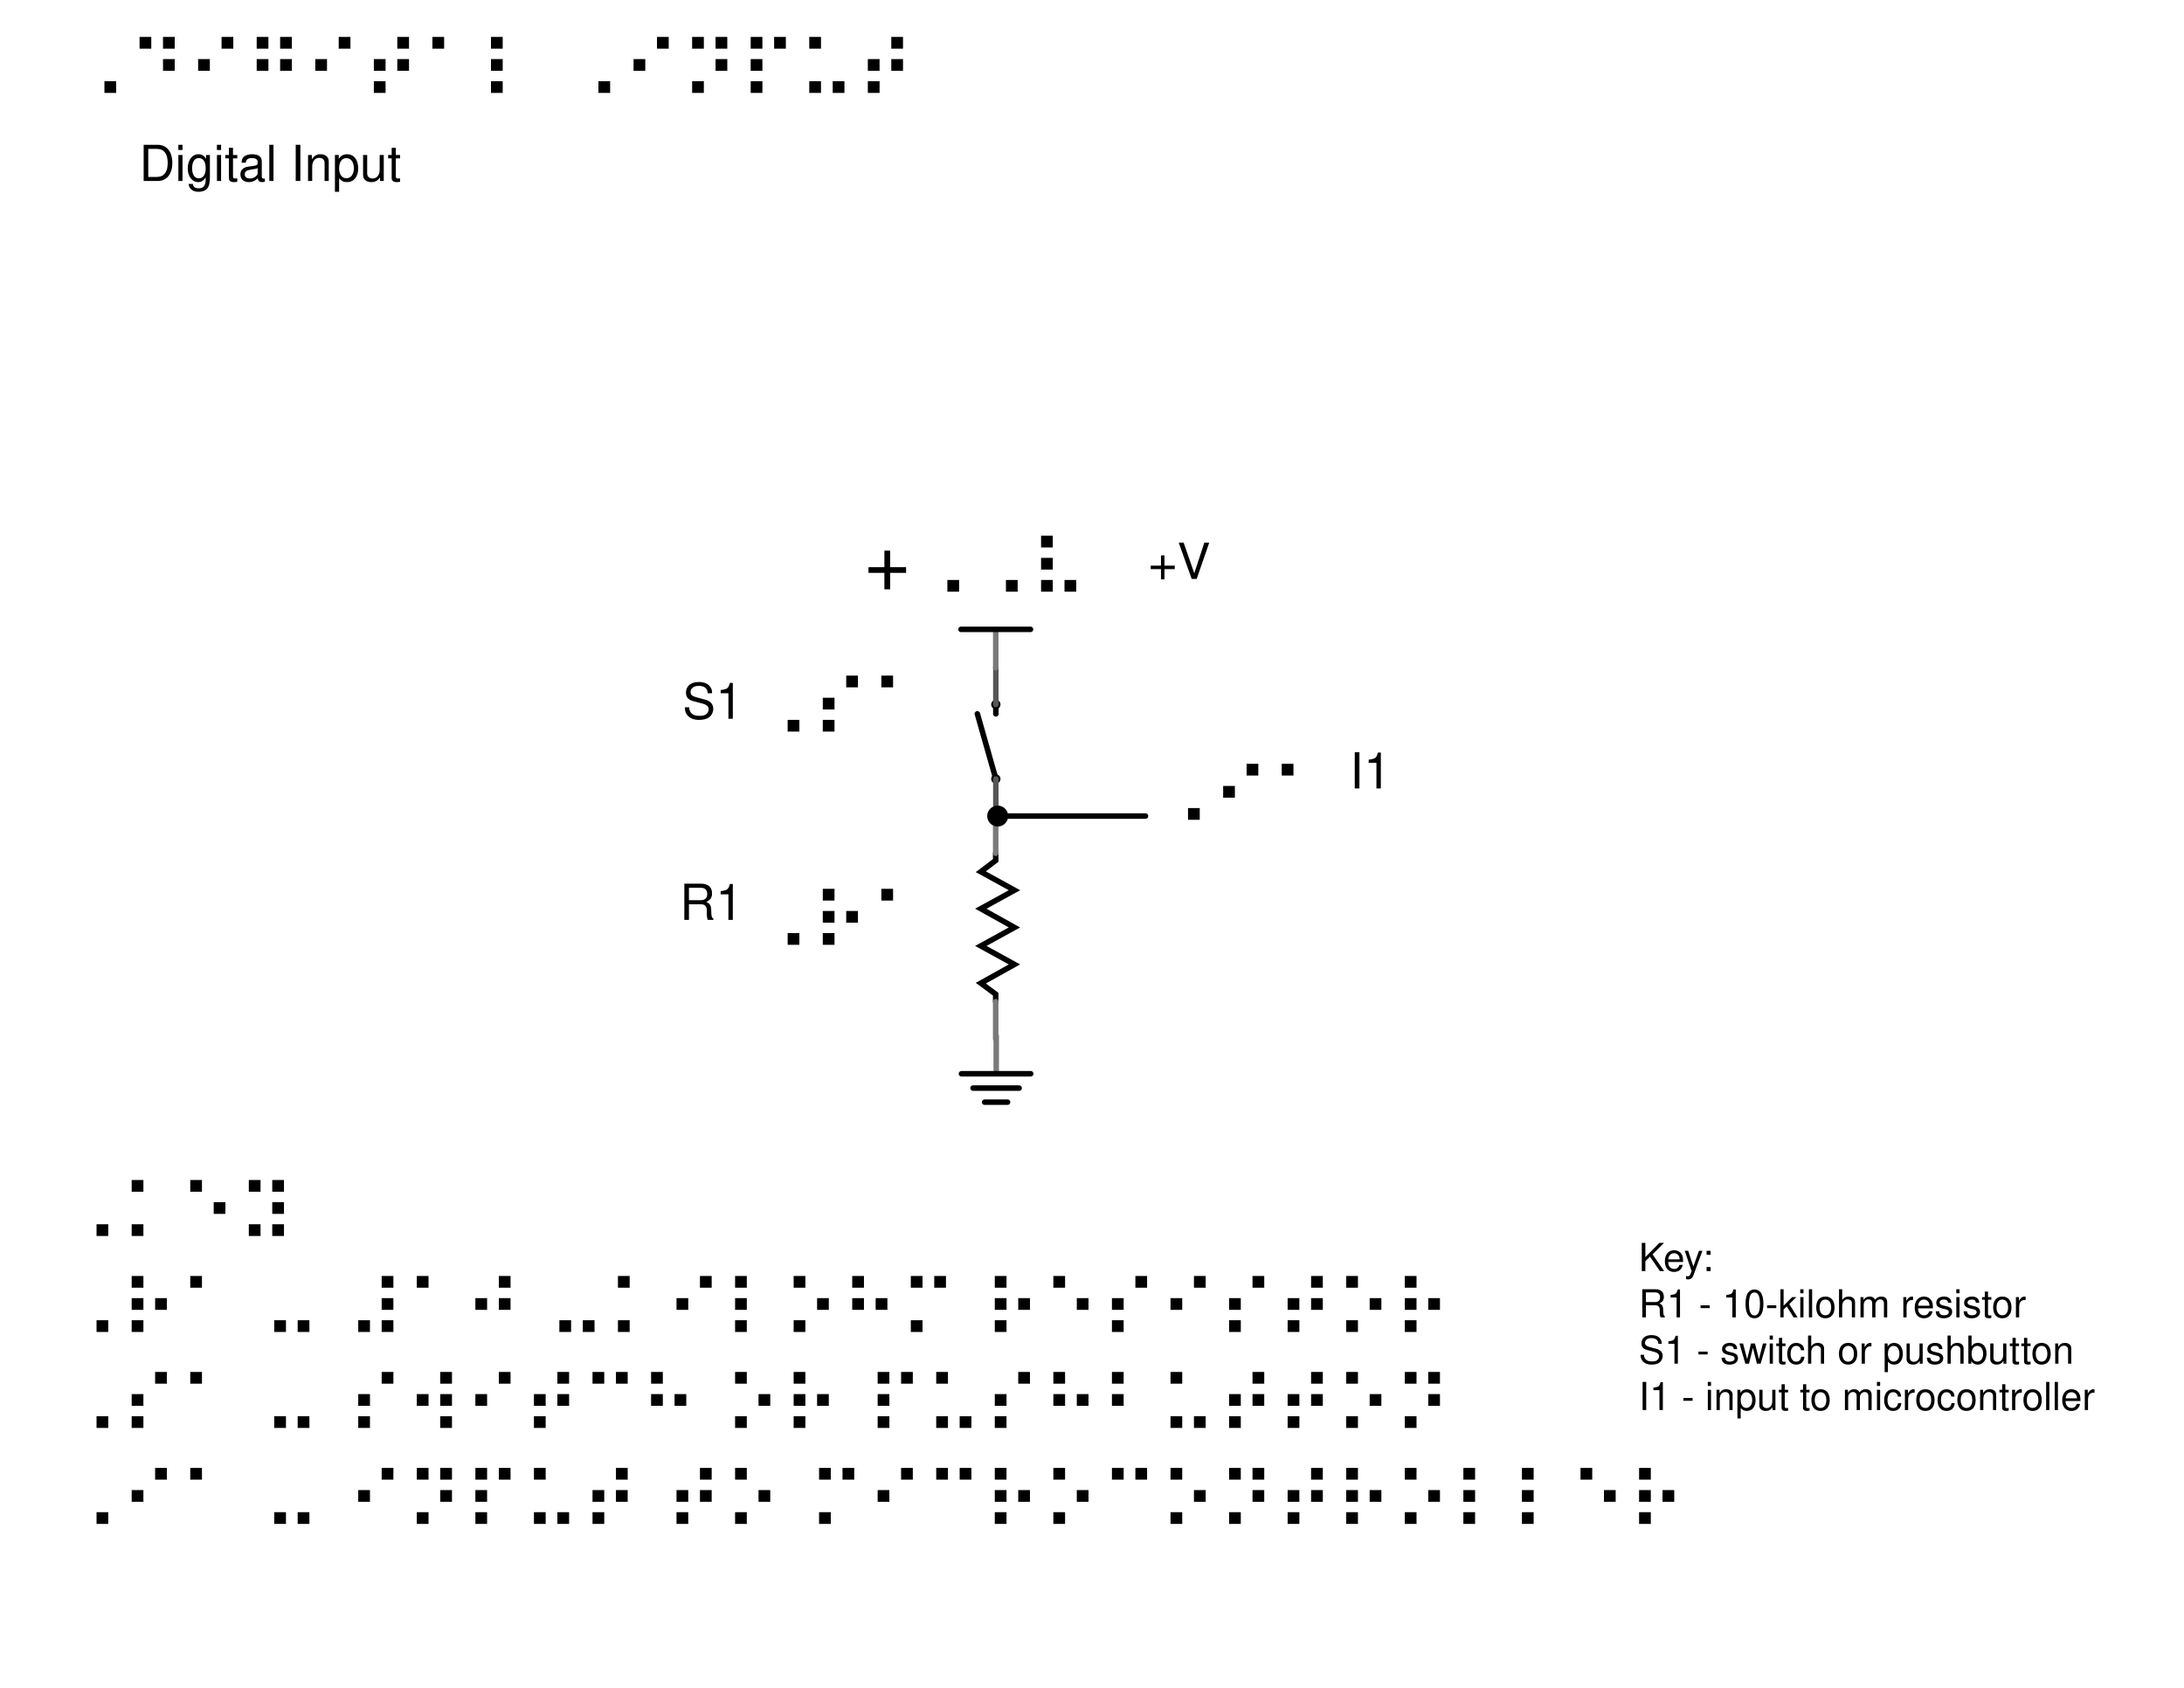
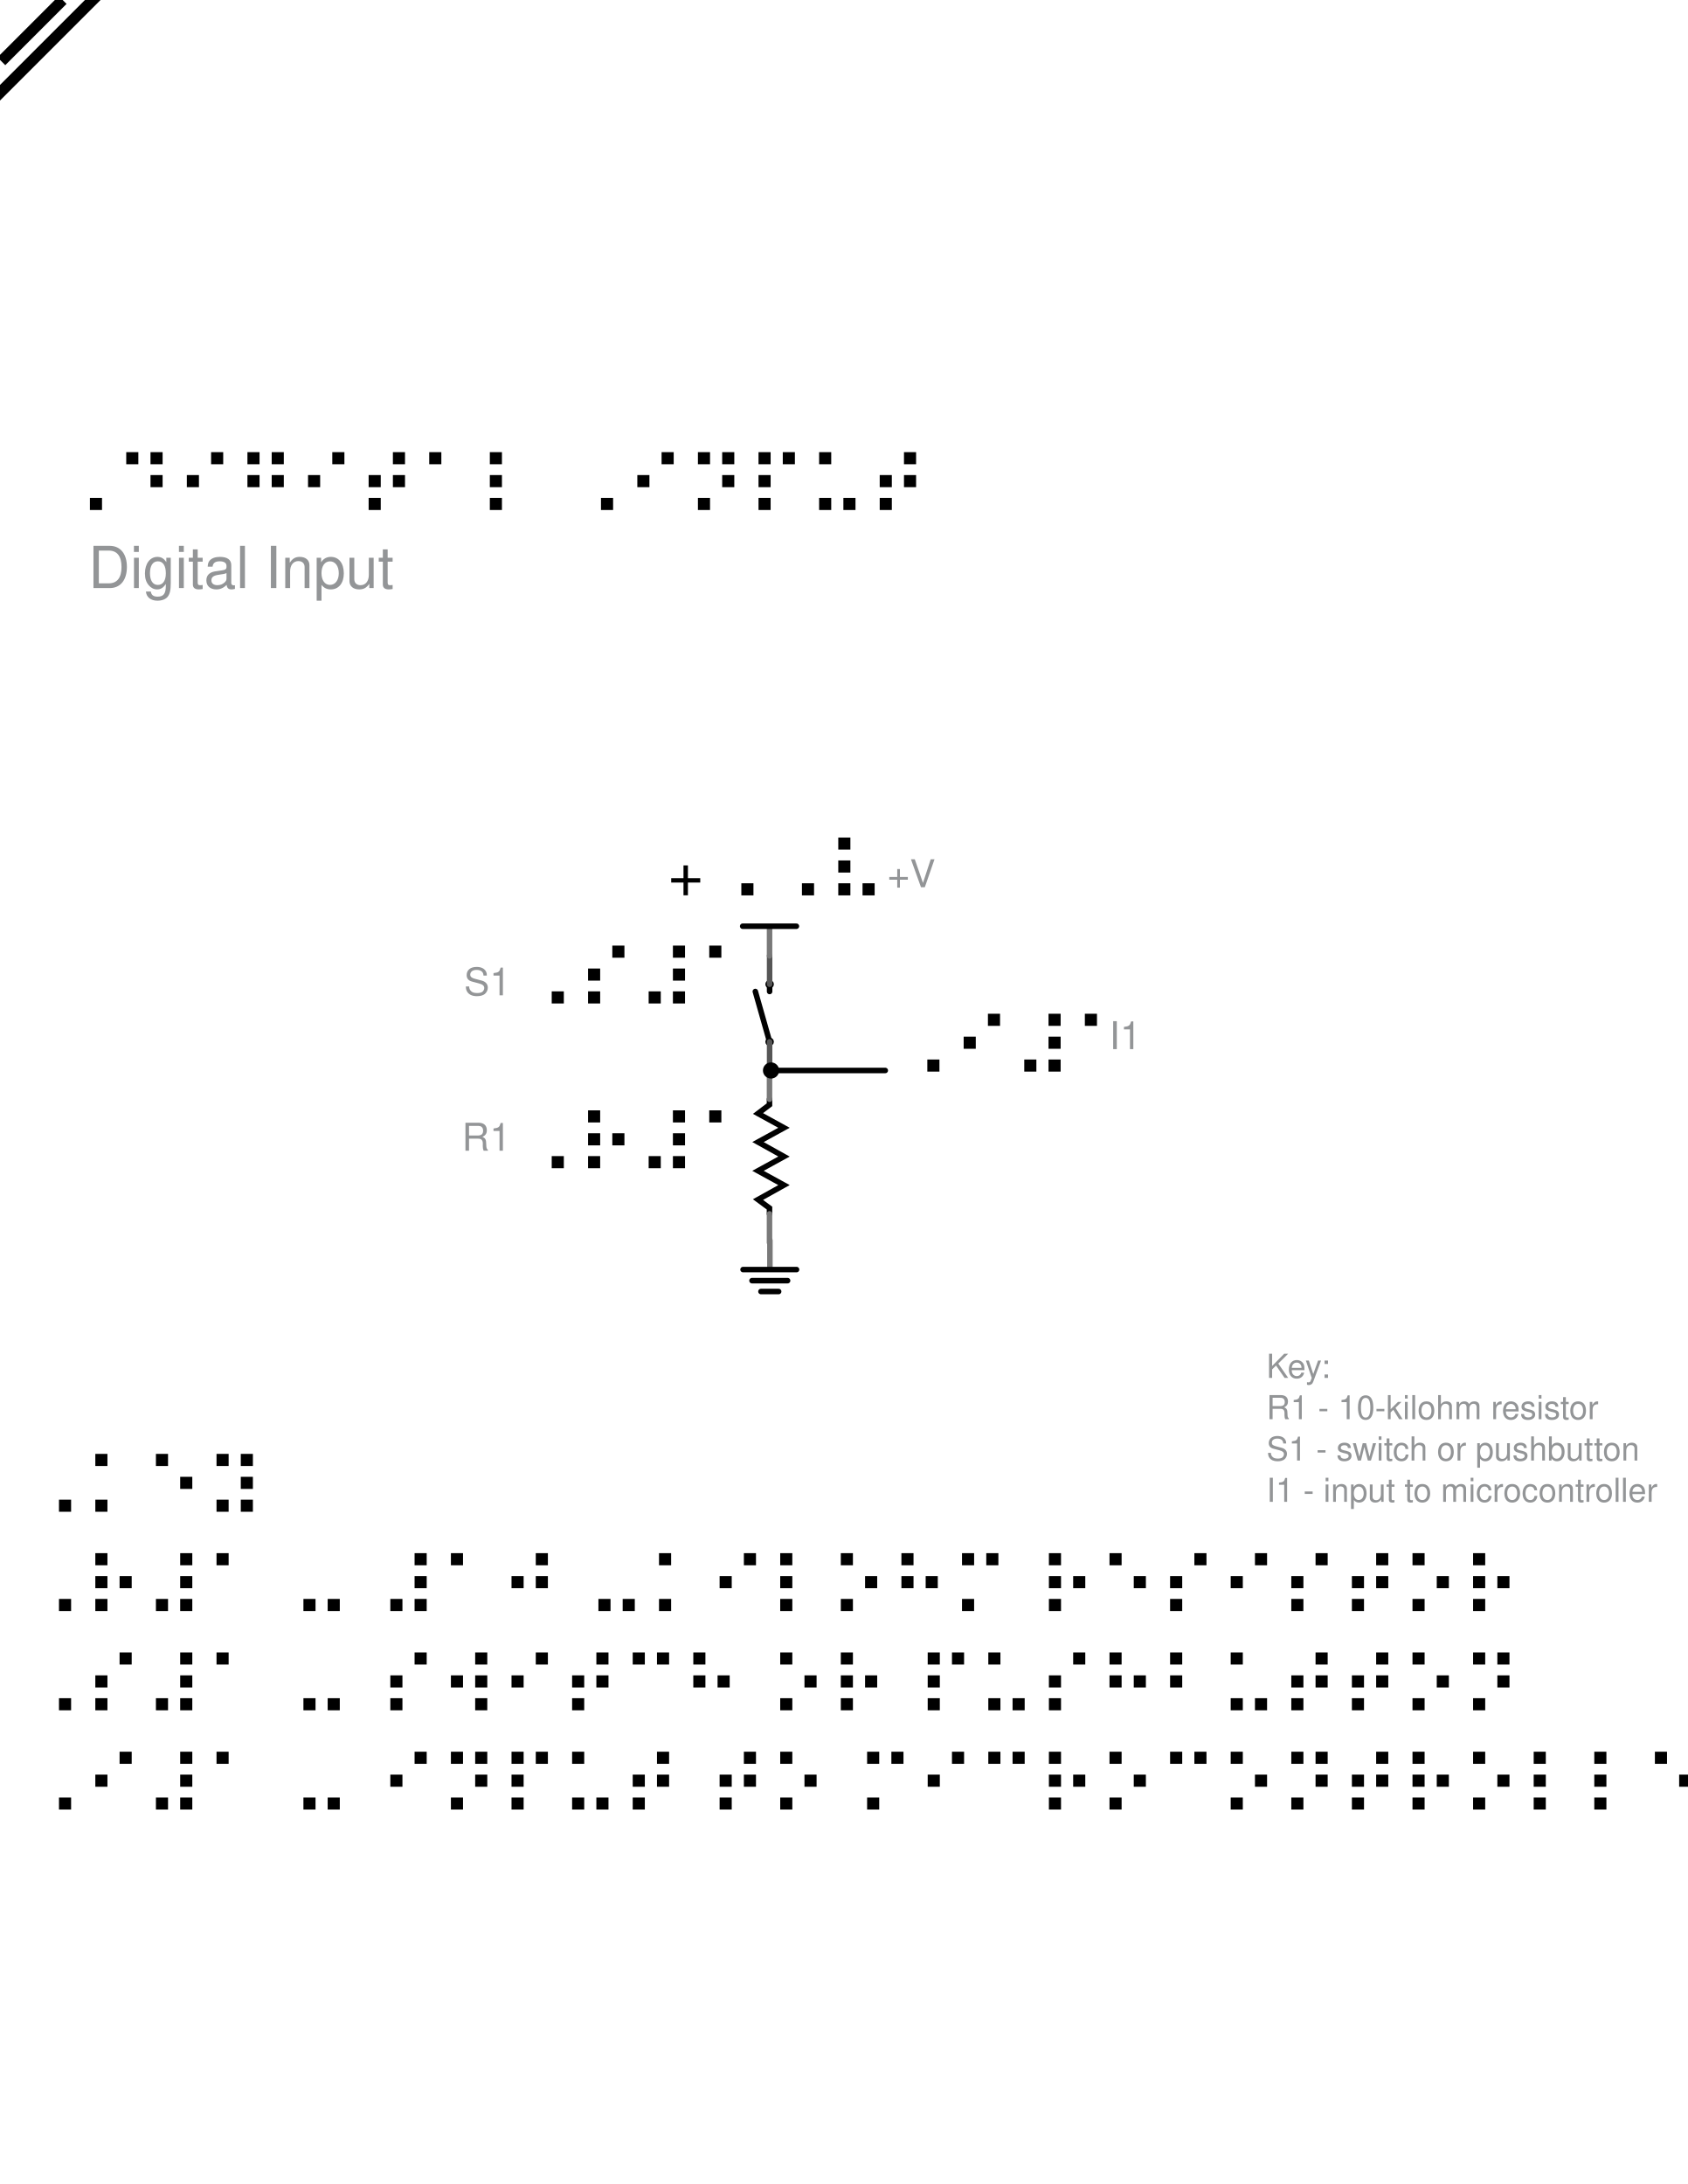
- <svg xmlns="http://www.w3.org/2000/svg" version="1.1" x="0px" y="0px" viewBox="0 0 792 612" style="enable-background:new 0 0 792 612;" xml:space="preserve">
-   <style type="text/css">
- 	.st0{fill:none;stroke:#010101;stroke-width:2;stroke-linecap:round;}
- 	.st1{fill:none;stroke:#010101;stroke-width:2;}
- 	.st2{fill:none;stroke:#565656;stroke-width:2;stroke-linecap:round;}
- 	.st3{fill:none;stroke:#797979;stroke-width:2;stroke-linecap:round;}
- 	.st4{fill:none;stroke:#797979;stroke-width:2;stroke-linecap:round;stroke-miterlimit:10;}
- 	.st5{fill:#010101;}
- 	.st6{font-family:'Helvetica';}
- 	.st7{font-size:18px;}
- 	.st8{font-size:14px;}
- 	.st9{font-family:'AppleBraille';}
- 	.st10{font-size:29px;}
- 	.st11{font-family:'MyriadPro-Regular';}
- </style>
-   <g id="Layer_1">
+ <svg xmlns="http://www.w3.org/2000/svg" version="1.1" id="Layer_1" x="0px" y="0px" width="612px" height="792px" viewBox="0 0 612 792" enable-background="new 0 0 612 792" xml:space="preserve">
+   <g id="Layer_1_1_">
    <g>
      <g transform="translate(155.328,46.5354)">
        <g id="schematic_4_">
-           <line class="st0" x1="205.8" y1="212.3" x2="205.8" y2="208.9" />
-           <line class="st0" x1="205.8" y1="235.9" x2="199.1" y2="212.3" />
-           <circle class="st1" cx="205.8" cy="235.9" r="0.7" />
-           <circle class="st1" cx="205.8" cy="208.9" r="0.7" />
-           <line id="connector0pin_4_" class="st2" x1="205.8" y1="249.3" x2="205.8" y2="235.9" />
+           <line fill="none" stroke="#010101" stroke-width="2" stroke-linecap="round" x1="123.726" y1="313.019" x2="123.726" y2="310.392" />
+           <line fill="none" stroke="#010101" stroke-width="2" stroke-linecap="round" x1="123.726" y1="331.256" x2="118.548" y2="313.019" />
+           <circle fill="none" stroke="#010101" stroke-width="2" cx="123.726" cy="331.256" r="0.541" />
+           <circle fill="none" stroke="#010101" stroke-width="2" cx="123.726" cy="310.392" r="0.541" />
+           <line id="connector0pin_4_" fill="none" stroke="#565656" stroke-width="2" stroke-linecap="round" x1="123.726" y1="341.61" x2="123.726" y2="331.256" />
          <g id="connector0terminal_4_">
				</g>
-           <line id="connector1pin_4_" class="st2" x1="205.8" y1="195.5" x2="205.8" y2="208.9" />
+           <line id="connector1pin_4_" fill="none" stroke="#565656" stroke-width="2" stroke-linecap="round" x1="123.726" y1="300.037" x2="123.726" y2="310.392" />
          <g id="connector1terminal_4_">
				</g>
        </g>
      </g>
    </g>
    <g>
      <g transform="translate(91.6785,50.587)">
        <g id="schematic_5_">
-           <polyline class="st0" points="269.4,312.6 269.4,309.9 264,305.9 276.2,299.1 264,292.4 276.2,285.7 264,278.9 276.2,272.2       264,265.5 269.4,261.4 269.4,258.8     " />
-           <line id="connector1pin_5_" class="st3" x1="269.4" y1="326.1" x2="269.4" y2="312.6" />
+           <polyline fill="none" stroke="#010101" stroke-width="2" stroke-linecap="round" points="187.337,389.603 187.337,387.517       183.164,384.426 192.591,379.171 183.164,373.994 192.591,368.816 183.164,363.562 192.591,358.385 183.164,353.208       187.337,350.039 187.337,348.03     " />
+           <line id="connector1pin_5_" fill="none" stroke="#797979" stroke-width="2" stroke-linecap="round" x1="187.337" y1="400.035" x2="187.337" y2="389.603" />
          <g id="connector1terminal_5_">
				</g>
-           <line id="connector0pin_5_" class="st3" x1="269.4" y1="245.3" x2="269.4" y2="258.8" />
+           <line id="connector0pin_5_" fill="none" stroke="#797979" stroke-width="2" stroke-linecap="round" x1="187.337" y1="337.599" x2="187.337" y2="348.03" />
          <g id="connector0terminal_5_">
				</g>
        </g>
      </g>
    </g>
    <g>
      <g transform="translate(46.5692,160.233)">
        <g id="schematic_8_">
-           <path id="connector0pin_8_" class="st3" d="M314.7,228.9v-13.5" />
+           <path id="connector0pin_8_" fill="none" stroke="#797979" stroke-width="2" stroke-linecap="round" d="M232.593,300.006V289.57" />
          <g id="connector0terminal_8_">
				</g>
-           <path id="path4098" class="st0" d="M302.1,229.1h25.1" />
-           <path id="path4100" class="st0" d="M306.3,234.3H323" />
-           <path id="path4102" class="st0" d="M318.8,239.4h-8.3" />
+           <path id="path4098" fill="none" stroke="#010101" stroke-width="2" stroke-linecap="round" d="M222.857,300.161h19.396" />
+           <path id="path4100" fill="none" stroke="#010101" stroke-width="2" stroke-linecap="round" d="M226.103,304.179h12.904" />
+           <path id="path4102" fill="none" stroke="#010101" stroke-width="2" stroke-linecap="round" d="M235.761,308.12h-6.414" />
        </g>
      </g>
    </g>
-     <line id="connector0pin_10_" class="st4" x1="361.1" y1="228.6" x2="361.1" y2="242.1" />
-     <path class="st0" d="M348.5,228.2h25.2" />
-     <line class="st0" x1="361.1" y1="295.9" x2="415.4" y2="295.9" />
-     <circle class="st5" cx="361.8" cy="295.9" r="3.8" />
+     <line id="connector0pin_10_" fill="none" stroke="#797979" stroke-width="2" stroke-linecap="round" stroke-miterlimit="10" x1="279.032" y1="336.191" x2="279.032" y2="346.623" />
+     <path fill="none" stroke="#010101" stroke-width="2" stroke-linecap="round" d="M269.295,335.882h19.473" />
+     <line fill="none" stroke="#010101" stroke-width="2" stroke-linecap="round" x1="279.032" y1="388.195" x2="320.991" y2="388.195" />
+     <circle fill="#010101" cx="279.573" cy="388.196" r="2.936" />
  </g>
  <g id="plaintext">
-     <text transform="matrix(1 0 0 1 489.4878 285.8765)" class="st5 st6 st7">I1</text>
-     <text transform="matrix(1 0 0 1 416.3906 209.9022)" class="st5 st6 st7">+V</text>
-     <text transform="matrix(1 0 0 1 246.4951 333.5429)" class="st5 st6 st7">R1</text>
-     <text transform="matrix(1 0 0 1 247.4882 260.6278)" class="st5 st6 st7">S1</text>
-     <text transform="matrix(1 0 0 1 50.4882 65.6278)" class="st5 st6 st7">Digital Input</text>
-     <text transform="matrix(1 0 0 1 594.2618 460.8715)" class="st6 st8">Key:</text>
-     <text transform="matrix(1 0 0 1 594.2618 477.6715)" class="st6 st8">R1 - 10-kilohm resistor</text>
-     <text transform="matrix(1 0 0 1 594.2618 494.4715)" class="st6 st8">S1 - switch or pushbutton</text>
-     <text transform="matrix(1 0 0 1 594.2618 511.2715)" class="st6 st8">I1 - input to microcontroller</text>
+     <text transform="matrix(1 0 0 1 402.2402 380.4502)" fill="#939597" font-family="'Helvetica'" font-size="13.909">I1</text>
+     <text transform="matrix(1 0 0 1 321.7559 321.7432)" fill="#939597" font-family="'Helvetica'" font-size="13.909">+V</text>
+     <text transform="matrix(1 0 0 1 167.4736 417.2832)" fill="#939597" font-family="'Helvetica'" font-size="13.909">R1</text>
+     <text transform="matrix(1 0 0 1 168.2407 360.9395)" fill="#939597" font-family="'Helvetica'" font-size="13.909">S1</text>
+     <text transform="matrix(1 0 0 1 32.0137 213.2578)" fill="#939597" font-family="'Helvetica'" font-size="21">Digital Input</text>
+     <text transform="matrix(1 0 0 1 459.2021 499.6738)" fill="#939597" font-family="'Helvetica'" font-size="12">Key:</text>
+     <text transform="matrix(1 0 0 1 459.2021 514.6553)" fill="#939597" font-family="'Helvetica'" font-size="12">R1 - 10-kilohm resistor</text>
+     <text transform="matrix(1 0 0 1 459.2021 529.6377)" fill="#939597" font-family="'Helvetica'" font-size="12">S1 - switch or pushbutton</text>
+     <text transform="matrix(1 0 0 1 459.2021 544.6191)" fill="#939597" font-family="'Helvetica'" font-size="12">I1 - input to microcontroller</text>
  </g>
-   <g id="Braille">
-     <text transform="matrix(1 0 0 1 25.1189 36.0477)" class="st9 st10">⠠⠙⠊⠛⠊⠞⠁⠇ ⠠⠊⠝⠏⠥⠞</text>
-     <text transform="matrix(1 0 0 1 272.8806 344.9402)" class="st9 st10">⠠⠗⠁ </text>
-     <text transform="matrix(1 0 0 1 313.4996 216.9021)" class="st11 st10">+</text>
-     <text transform="matrix(1 0 0 1 330.7996 216.9021)" class="st9 st10">⠠⠠⠧</text>
-     <text transform="matrix(1 0 0 1 272.8804 267.6281)" class="st9 st10">⠠⠎⠁ </text>
-     <text transform="matrix(1 0 0 1 418.0705 299.6075)" class="st9 st10">⠠⠊⠁</text>
-     <text transform="matrix(1 0 0 1 22.261 450.5175)" class="st9 st10">⠠⠅⠑⠽</text>
-     <text transform="matrix(1 0 0 1 22.261 485.3175)" class="st9 st10">⠠⠗⠁ ⠤ ⠼⠁⠚ ⠤⠅⠊⠇⠕⠓⠍ ⠗⠑⠎⠊⠎⠞⠕⠗ </text>
-     <text transform="matrix(1 0 0 1 22.261 520.1175)" class="st9 st10">⠠⠎⠁ ⠤ ⠎⠺⠊⠞⠉⠓ ⠕⠗ ⠏⠥⠎⠓⠃⠥⠞⠞⠕⠝ </text>
-     <text transform="matrix(1 0 0 1 22.261 554.9175)" class="st9 st10">⠠⠊⠁ ⠤ ⠊⠝⠏⠥⠞ ⠞⠕ ⠍⠊⠉⠗⠕⠉⠕⠝⠞⠗⠕⠇⠇⠑⠗</text>
+   <g id="Braille_1_">
+     <g id="Braille">
+       <text transform="matrix(1 0 0 1 19.4102 187.4004)" font-family="'AppleBraille'" font-size="30">⠠⠙⠊⠛⠊⠞⠁⠇ ⠠⠊⠝⠏⠥⠞</text>
+       <text transform="matrix(1 0 0 1 186.8623 426.0898)" font-family="'AppleBraille'" font-size="30">⠠⠗⠼⠁ </text>
+       <text transform="matrix(1 0 0 1 242.2495 327.1523)" font-family="'MyriadPro-Regular'" font-size="22.409">+</text>
+       <text transform="matrix(1 0 0 1 255.6177 327.1523)" font-family="'AppleBraille'" font-size="30">⠠⠠⠧</text>
+       <text transform="matrix(1 0 0 1 186.8623 366.3486)" font-family="'AppleBraille'" font-size="30">⠠⠎⠼⠁ </text>
+       <text transform="matrix(1 0 0 1 323.0547 391.0605)" font-family="'AppleBraille'" font-size="30">⠠⠊⠼⠁</text>
+       <text transform="matrix(1 0 0 1 8.2017 550.6729)" font-family="'AppleBraille'" font-size="30">⠠⠅⠑⠽</text>
+       <text transform="matrix(1 0 0 1 8.2017 586.6729)" font-family="'AppleBraille'" font-size="30">⠠⠗⠼⠁ ⠤ ⠼⠁⠚ ⠤⠅⠊⠇⠕⠓⠍ ⠗⠑⠎⠊⠎⠞⠕⠗</text>
+       <text transform="matrix(1 0 0 1 8.2017 622.6729)" font-family="'AppleBraille'" font-size="30">⠠⠎⠼⠁ ⠤ ⠎⠺⠊⠞⠉⠓ ⠕⠗ ⠏⠥⠎⠓⠃⠥⠞⠞⠕⠝</text>
+       <text transform="matrix(1 0 0 1 8.2017 658.6729)" font-family="'AppleBraille'" font-size="30">⠠⠊⠼⠁ ⠤ ⠊⠝⠏⠥⠞ ⠞⠕ ⠍⠊⠉⠗⠕⠉⠕⠝⠞⠗⠕⠇⠇⠑⠗  </text>
+     </g>
  </g>
+   <line fill="none" stroke="#000000" stroke-width="4" stroke-miterlimit="10" x1="22.719" y1="0" x2="0.5" y2="22.219" />
+   <line fill="none" stroke="#000000" stroke-width="4" stroke-miterlimit="10" x1="37.125" y1="-3.5" x2="-4.5" y2="38.125" />
</svg>
